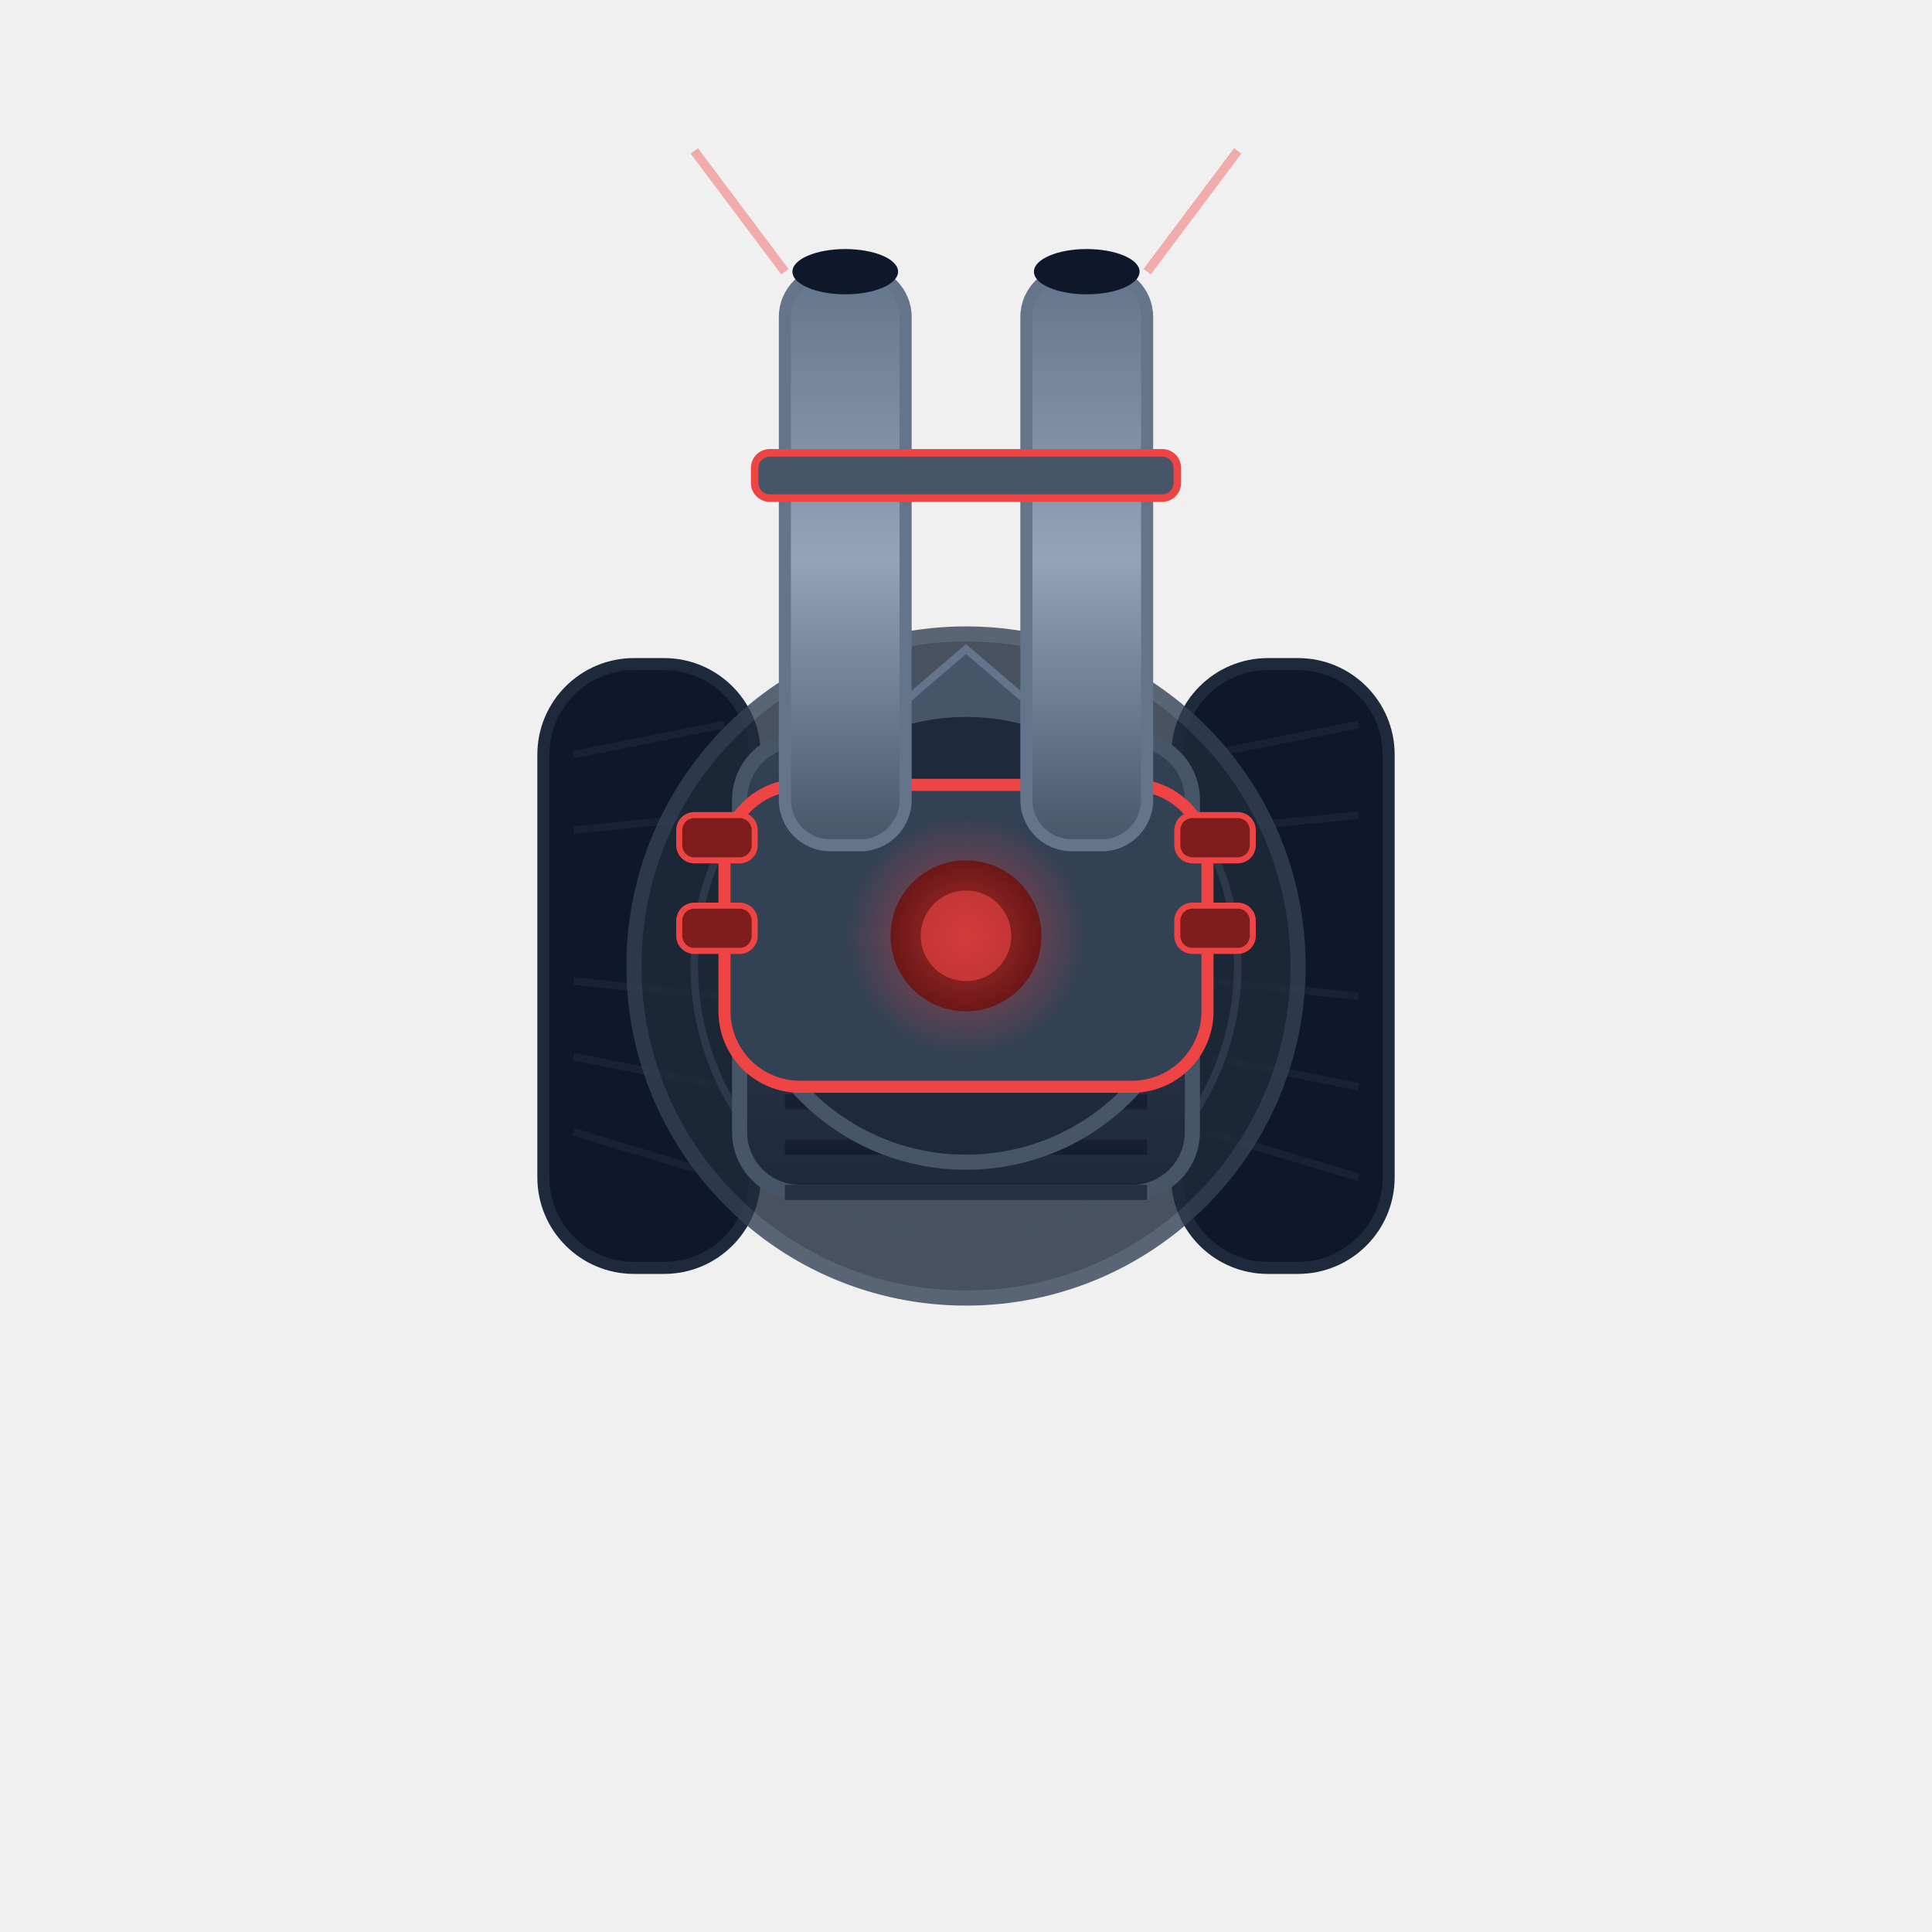
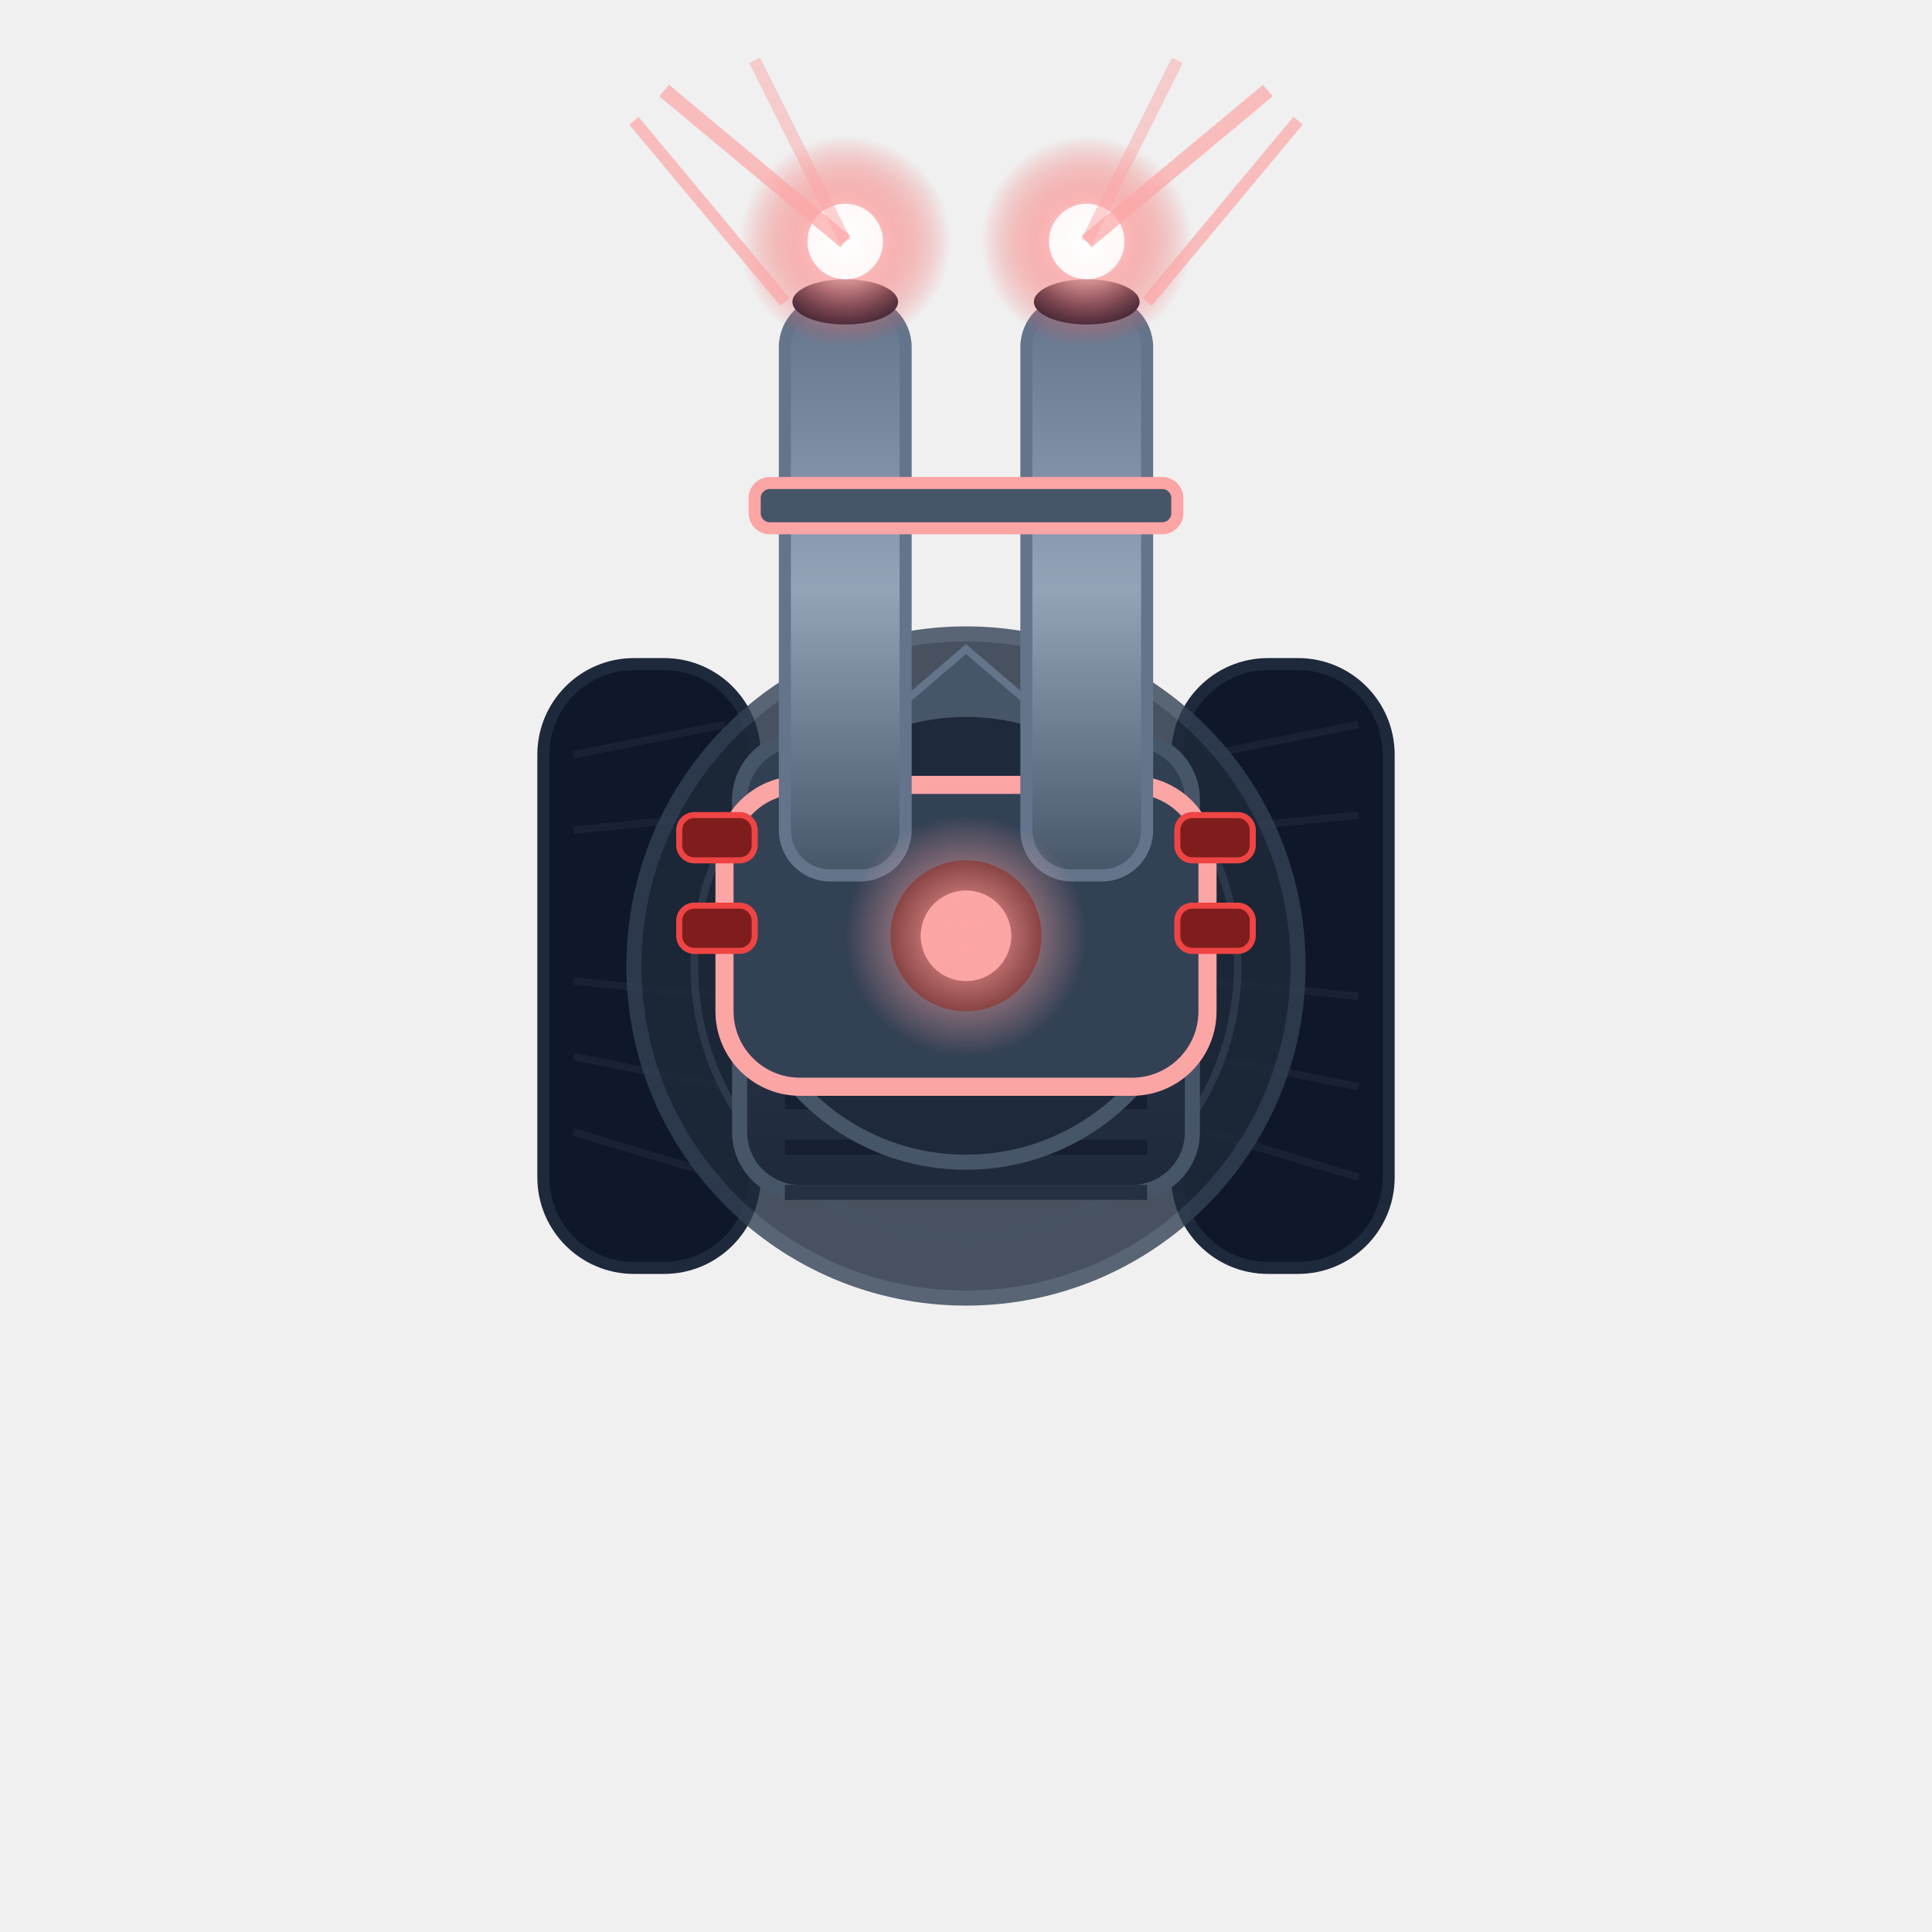
<svg xmlns="http://www.w3.org/2000/svg" viewBox="0 0 128 128">
  <defs>
    <linearGradient id="sg-hull" x1="0" y1="0" x2="0" y2="1">
      <stop offset="0%" stop-color="#334155" />
      <stop offset="100%" stop-color="#1e293b" />
    </linearGradient>
    <linearGradient id="sg-barrel" x1="0" y1="1" x2="0" y2="0">
      <stop offset="0%" stop-color="#475569" />
      <stop offset="50%" stop-color="#94a3b8" />
      <stop offset="100%" stop-color="#64748b" />
    </linearGradient>
    <radialGradient id="sg-glow" cx="50%" cy="50%" r="50%">
-       <stop offset="0%" stop-color="#ef4444" stop-opacity="0.6" />
+       <stop offset="0%" stop-color="#fca5a5" stop-opacity="1" />
+       <stop offset="100%" stop-color="#fca5a5" stop-opacity="0" />
+     </radialGradient>
+     <radialGradient id="sg-muzzle" cx="50%" cy="50%" r="50%">
+       <stop offset="0%" stop-color="#ffffff" stop-opacity="1" />
+       <stop offset="40%" stop-color="#fca5a5" stop-opacity="0.8" />
      <stop offset="100%" stop-color="#ef4444" stop-opacity="0" />
    </radialGradient>
  </defs>
  <rect x="36" y="44" width="14" height="40" rx="6" fill="#0f172a" stroke="#1e293b" stroke-width="0.8" />
  <line x1="38" y1="50" x2="48" y2="48" stroke="#1e293b" stroke-width="0.5" opacity="0.6" />
  <line x1="38" y1="55" x2="48" y2="54" stroke="#1e293b" stroke-width="0.5" opacity="0.6" />
  <line x1="38" y1="65" x2="48" y2="66" stroke="#1e293b" stroke-width="0.5" opacity="0.6" />
  <line x1="38" y1="70" x2="48" y2="72" stroke="#1e293b" stroke-width="0.5" opacity="0.6" />
  <line x1="38" y1="75" x2="48" y2="78" stroke="#1e293b" stroke-width="0.5" opacity="0.6" />
  <rect x="78" y="44" width="14" height="40" rx="6" fill="#0f172a" stroke="#1e293b" stroke-width="0.8" />
  <line x1="80" y1="50" x2="90" y2="48" stroke="#1e293b" stroke-width="0.5" opacity="0.6" />
  <line x1="80" y1="55" x2="90" y2="54" stroke="#1e293b" stroke-width="0.5" opacity="0.6" />
  <line x1="80" y1="65" x2="90" y2="66" stroke="#1e293b" stroke-width="0.5" opacity="0.6" />
  <line x1="80" y1="70" x2="90" y2="72" stroke="#1e293b" stroke-width="0.5" opacity="0.6" />
  <line x1="80" y1="75" x2="90" y2="78" stroke="#1e293b" stroke-width="0.5" opacity="0.6" />
  <circle cx="64" cy="64" r="22" fill="#1e293b" stroke="#334155" stroke-width="1" opacity="0.8" />
  <circle cx="64" cy="64" r="18" fill="none" stroke="#475569" stroke-width="0.5" opacity="0.4" />
  <rect x="49" y="49" width="30" height="30" rx="4" fill="url(#sg-hull)" stroke="#475569" stroke-width="1" />
  <polygon points="57,49 64,43 71,49" fill="#475569" stroke="#64748b" stroke-width="0.5" />
  <line x1="52" y1="73" x2="76" y2="73" stroke="#0f172a" stroke-width="1" opacity="0.6" />
  <line x1="52" y1="76" x2="76" y2="76" stroke="#0f172a" stroke-width="1" opacity="0.6" />
  <line x1="52" y1="79" x2="76" y2="79" stroke="#0f172a" stroke-width="1" opacity="0.6" />
  <circle cx="64" cy="62" r="15" fill="#1e293b" stroke="#475569" stroke-width="1" />
-   <rect x="48" y="52" width="32" height="20" rx="5" fill="#334155" stroke="#ef4444" stroke-width="0.8" />
-   <rect x="52" y="18" width="8" height="38" rx="3" fill="url(#sg-barrel)" stroke="#64748b" stroke-width="0.8" />
-   <rect x="68" y="18" width="8" height="38" rx="3" fill="url(#sg-barrel)" stroke="#64748b" stroke-width="0.8" />
-   <ellipse cx="56" cy="18" rx="3.5" ry="1.5" fill="#0f172a" />
-   <ellipse cx="72" cy="18" rx="3.5" ry="1.5" fill="#0f172a" />
-   <rect x="50" y="30" width="28" height="3" rx="1" fill="#475569" stroke="#ef4444" stroke-width="0.5" />
+   <rect x="48" y="52" width="32" height="20" rx="5" fill="#334155" stroke="#fca5a5" stroke-width="1.2" />
+   <rect x="52" y="20" width="8" height="38" rx="3" fill="url(#sg-barrel)" stroke="#64748b" stroke-width="0.8" />
+   <rect x="68" y="20" width="8" height="38" rx="3" fill="url(#sg-barrel)" stroke="#64748b" stroke-width="0.8" />
+   <ellipse cx="56" cy="20" rx="3.5" ry="1.5" fill="#0f172a" />
+   <ellipse cx="72" cy="20" rx="3.5" ry="1.5" fill="#0f172a" />
+   <circle cx="56" cy="16" r="7" fill="url(#sg-muzzle)" />
+   <circle cx="56" cy="16" r="2.5" fill="#ffffff" opacity="0.9" />
+   <circle cx="72" cy="16" r="7" fill="url(#sg-muzzle)" />
+   <circle cx="72" cy="16" r="2.5" fill="#ffffff" opacity="0.9" />
+   <line x1="56" y1="16" x2="44" y2="6" stroke="#fca5a5" stroke-width="1" opacity="0.7" />
+   <line x1="56" y1="16" x2="50" y2="4" stroke="#fca5a5" stroke-width="0.8" opacity="0.5" />
+   <line x1="72" y1="16" x2="84" y2="6" stroke="#fca5a5" stroke-width="1" opacity="0.7" />
+   <line x1="72" y1="16" x2="78" y2="4" stroke="#fca5a5" stroke-width="0.8" opacity="0.5" />
+   <rect x="50" y="32" width="28" height="3" rx="1" fill="#475569" stroke="#fca5a5" stroke-width="0.8" />
  <rect x="78" y="54" width="5" height="3" rx="1" fill="#7f1d1d" stroke="#ef4444" stroke-width="0.4" />
  <rect x="78" y="60" width="5" height="3" rx="1" fill="#7f1d1d" stroke="#ef4444" stroke-width="0.4" />
  <rect x="45" y="54" width="5" height="3" rx="1" fill="#7f1d1d" stroke="#ef4444" stroke-width="0.4" />
  <rect x="45" y="60" width="5" height="3" rx="1" fill="#7f1d1d" stroke="#ef4444" stroke-width="0.4" />
-   <line x1="52" y1="18" x2="46" y2="10" stroke="#ef4444" stroke-width="0.6" opacity="0.4" />
-   <line x1="76" y1="18" x2="82" y2="10" stroke="#ef4444" stroke-width="0.6" opacity="0.4" />
+   <line x1="52" y1="20" x2="42" y2="8" stroke="#fca5a5" stroke-width="0.8" opacity="0.7" />
+   <line x1="76" y1="20" x2="86" y2="8" stroke="#fca5a5" stroke-width="0.8" opacity="0.7" />
  <circle cx="64" cy="62" r="5" fill="#450a0a" />
-   <circle cx="64" cy="62" r="3" fill="#ef4444" opacity="0.6" />
+   <circle cx="64" cy="62" r="3" fill="#fca5a5" opacity="1" />
  <circle cx="64" cy="62" r="8" fill="url(#sg-glow)" />
</svg>
